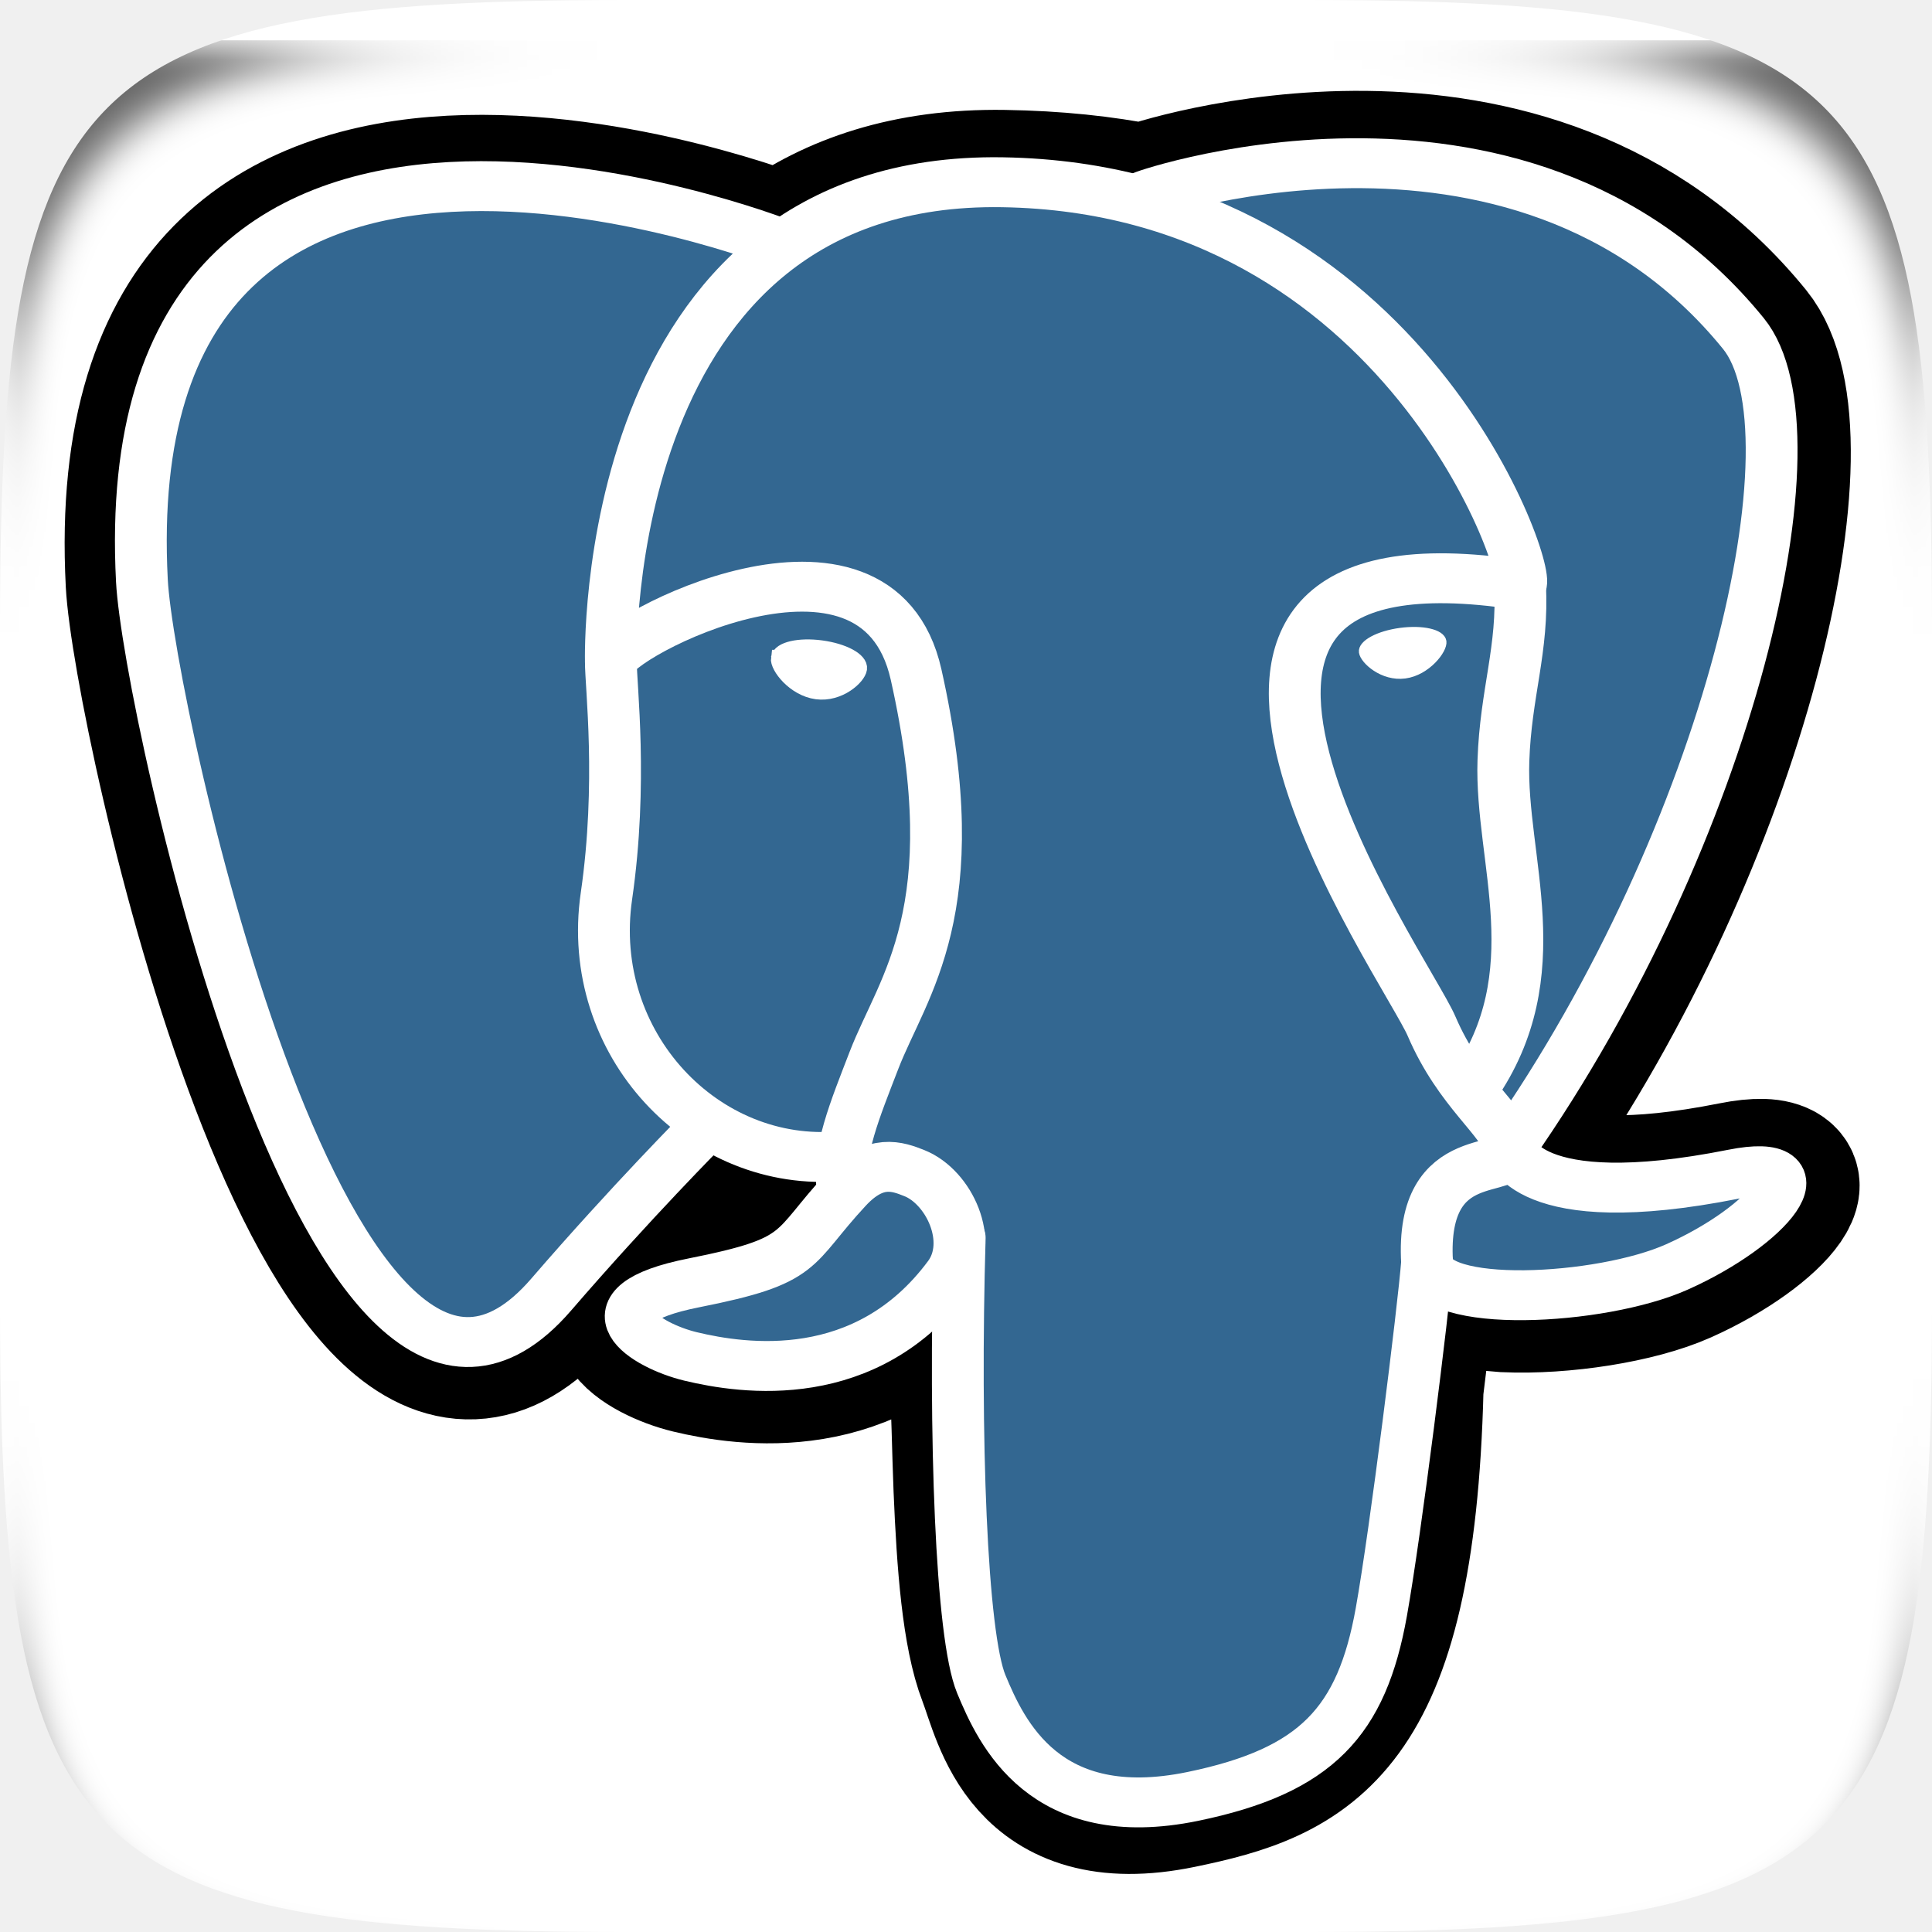
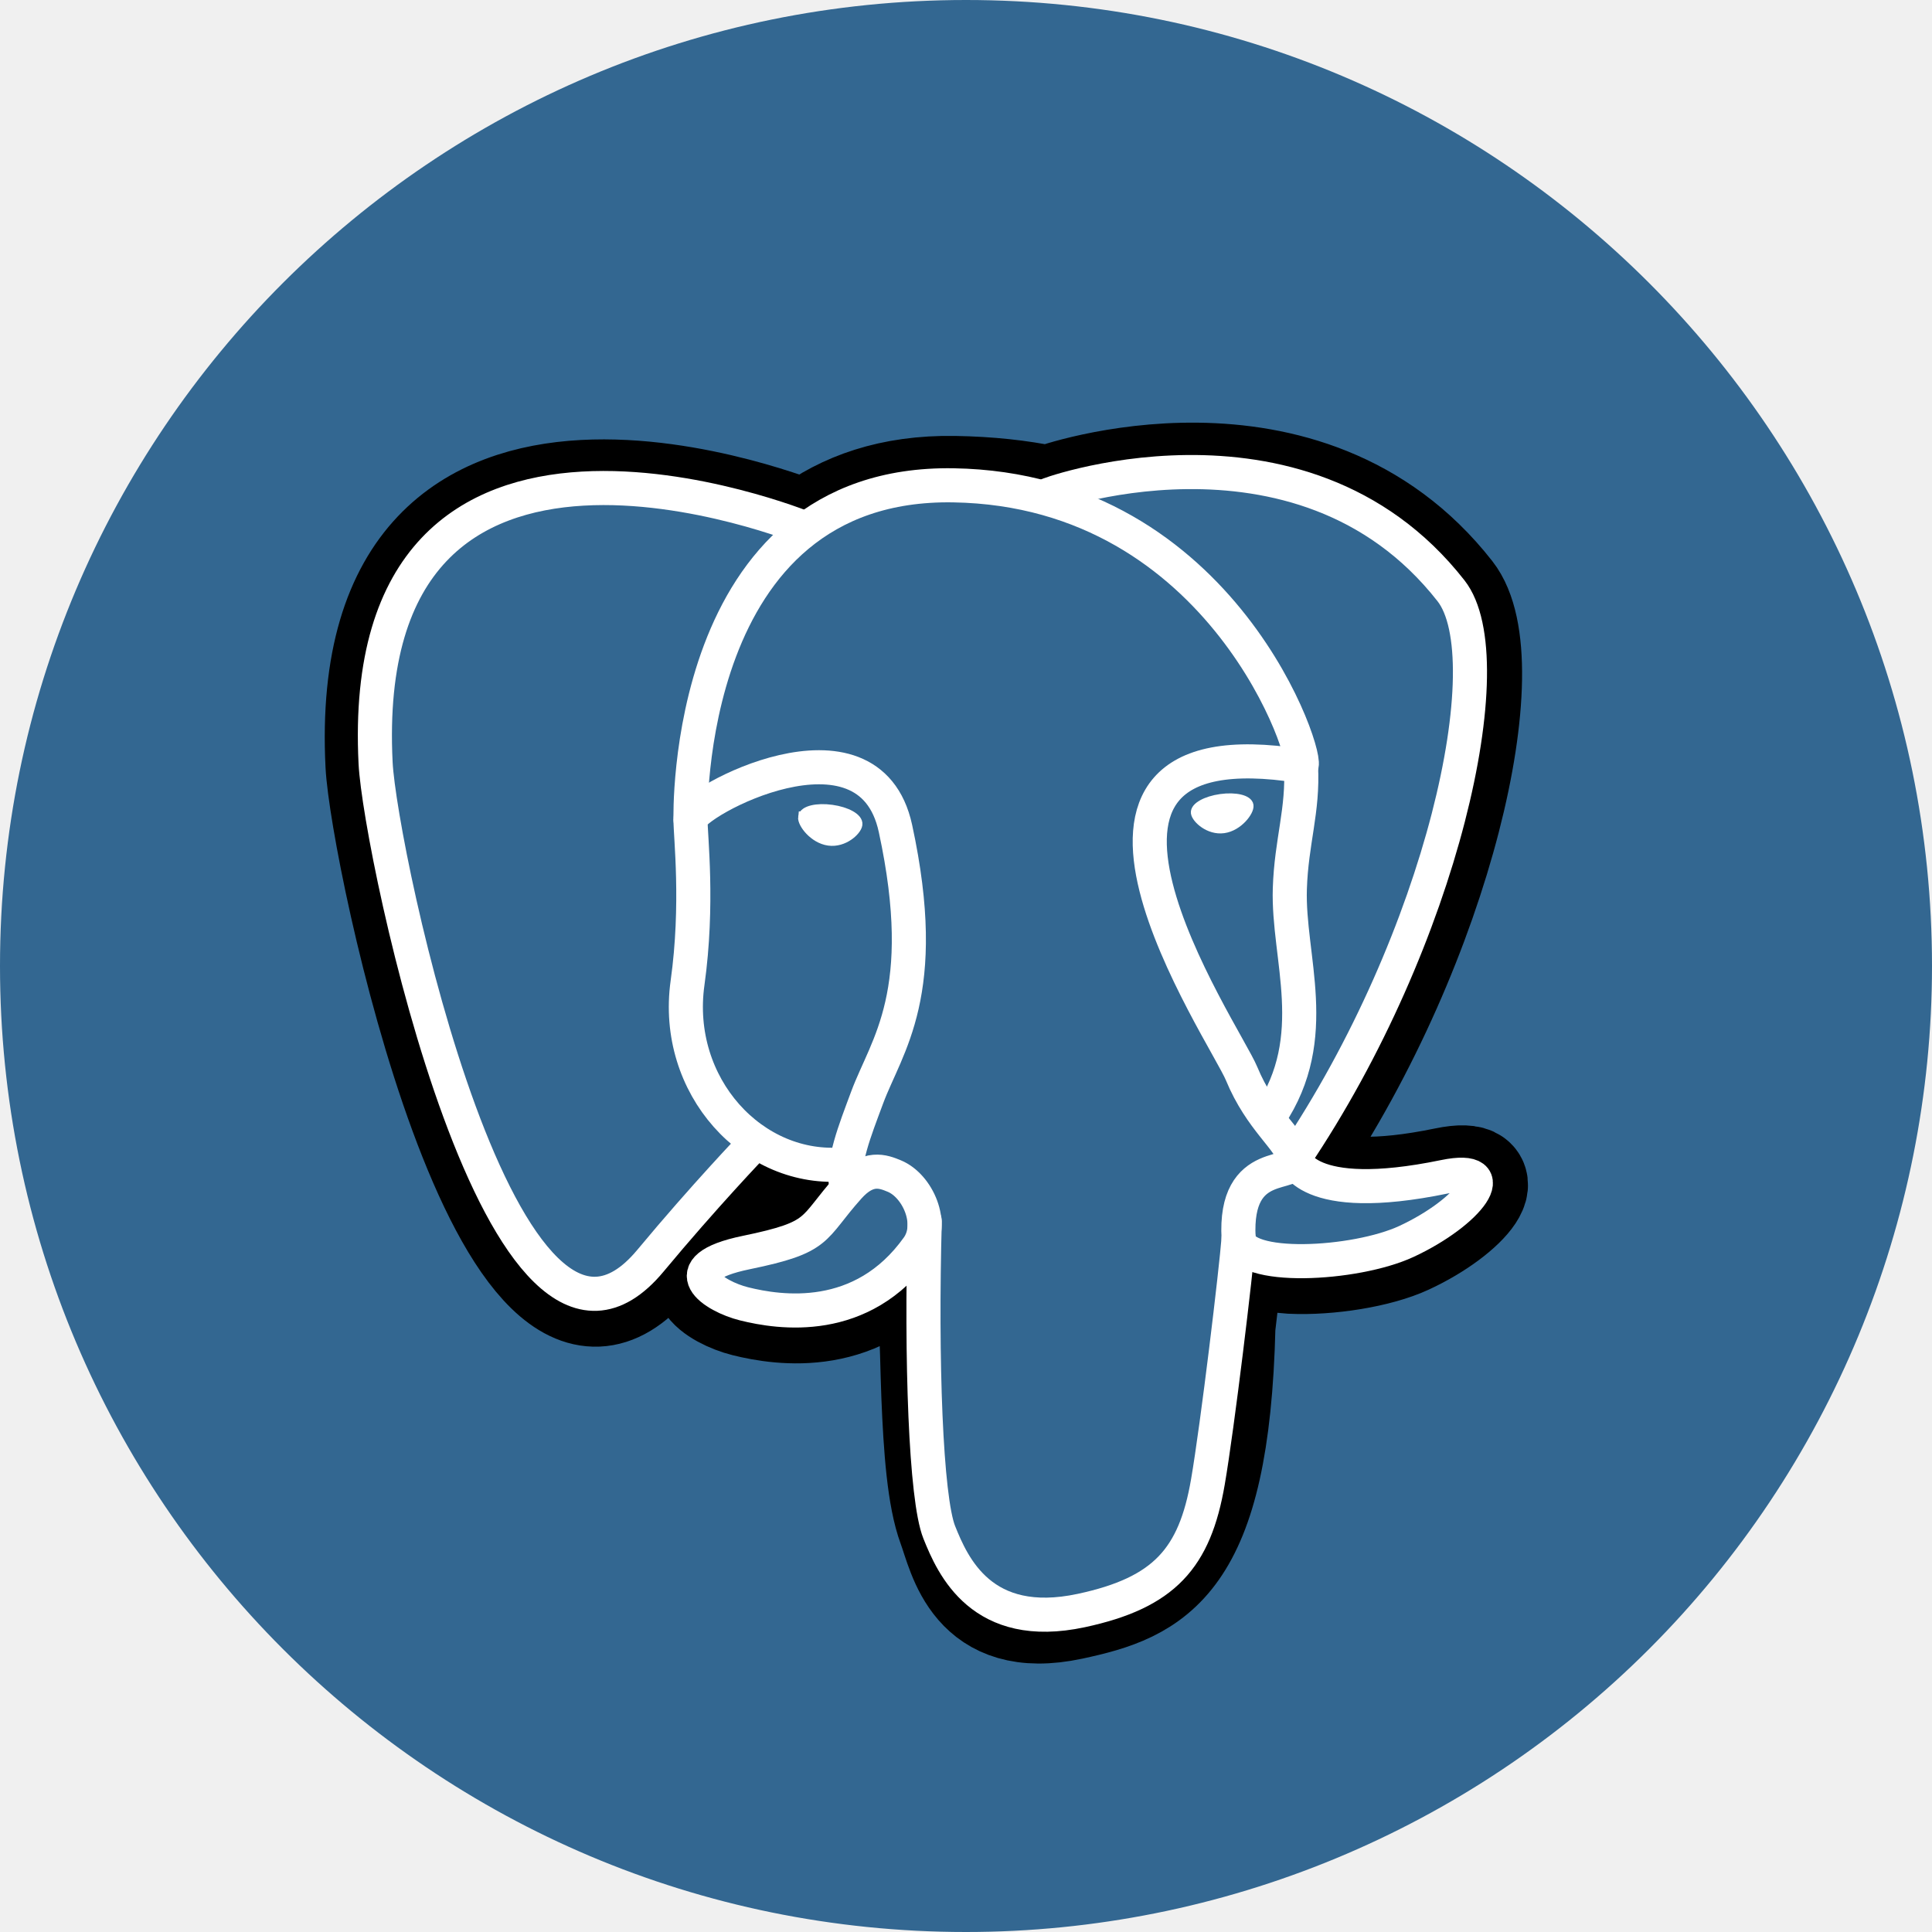
- <svg xmlns="http://www.w3.org/2000/svg" width="96" height="96" id="svg6517" version="1.1">
-   <defs id="defs6519">
-     <linearGradient id="linearGradient3947">
-       <stop style="stop-color:#ffffff;stop-opacity:1;" offset="0" id="stop3949" />
-       <stop style="stop-color:#ffffff;stop-opacity:0;" offset="1" id="stop3951" />
-     </linearGradient>
-     <linearGradient id="Background">
-       <stop id="stop4178" offset="0" style="stop-color:#b8b8b8;stop-opacity:1" />
-       <stop id="stop4180" offset="1" style="stop-color:#c9c9c9;stop-opacity:1" />
-     </linearGradient>
-     <filter style="color-interpolation-filters:sRGB;" id="filter1121">
-       <feFlood flood-opacity="0.6" flood-color="rgb(0,0,0)" result="flood" id="feFlood1123" />
-       <feComposite in="flood" in2="SourceGraphic" operator="out" result="composite1" id="feComposite1125" />
-       <feGaussianBlur in="composite1" stdDeviation="1" result="blur" id="feGaussianBlur1127" />
-       <feOffset dx="0" dy="2" result="offset" id="feOffset1129" />
-       <feComposite in="offset" in2="SourceGraphic" operator="atop" result="composite2" id="feComposite1131" />
-     </filter>
-     <filter style="color-interpolation-filters:sRGB;" id="filter950">
-       <feFlood flood-opacity="0.25" flood-color="rgb(0,0,0)" result="flood" id="feFlood952" />
-       <feComposite in="flood" in2="SourceGraphic" operator="in" result="composite1" id="feComposite954" />
-       <feGaussianBlur in="composite1" stdDeviation="1" result="blur" id="feGaussianBlur956" />
-       <feOffset dx="0" dy="1" result="offset" id="feOffset958" />
-       <feComposite in="SourceGraphic" in2="offset" operator="over" result="composite2" id="feComposite960" />
-     </filter>
-     <clipPath clipPathUnits="userSpaceOnUse" id="clipPath873">
-       <g transform="matrix(0,-0.6666667,0.6660448,0,-258.2599,677)" id="g875" style="fill:#ff00ff;fill-opacity:1;stroke:none;display:inline">
-         <path style="fill:#ff00ff;fill-opacity:1;stroke:none;display:inline" d="m 46.703,898.228 50.595,0 C 138.162,898.228 144,904.065 144,944.926 l 0,50.738 c 0,40.861 -5.838,46.698 -46.703,46.698 l -50.595,0 C 5.838,1042.362 0,1036.525 0,995.664 L 0,944.926 C 0,904.065 5.838,898.228 46.703,898.228 Z" id="path877" />
-       </g>
-     </clipPath>
-     <filter id="filter891">
-       <feGaussianBlur stdDeviation="0.72" id="feGaussianBlur893" />
-     </filter>
-   </defs>
-   <g id="layer1" transform="translate(268,-635.2908)" style="display:inline">
-     <path style="fill:#ffffff;fill-opacity:1;stroke:none;display:inline;filter:url(#filter1121);opacity:1" d="m -268,700.156 0,-33.73 c 0,-27.243 3.888,-31.135 31.103,-31.135 l 33.794,0 c 27.215,0 31.103,3.892 31.103,31.135 l 0,33.73 c 0,27.243 -3.888,31.135 -31.103,31.135 l -33.794,0 C -264.112,731.291 -268,727.399 -268,700.156 Z" id="path6455" />
-   </g>
-   <g id="layer3" style="display:inline">
-     <g transform="matrix(0.2065116,0,0,0.1989314,3.108346,4.513544)" id="Layer_x0020_3" style="fill:none;stroke:#ffffff;stroke-width:12.465;stroke-linecap:round;stroke-linejoin:round;stroke-miterlimit:4;display:inline">
-       <path style="fill:#000000;stroke:#000000;stroke-width:37.395;stroke-linecap:butt;stroke-linejoin:miter" d="m 323.205,324.227 c 2.833,-23.601 1.984,-27.062 19.563,-23.239 l 4.463,0.392 c 13.517,0.615 31.199,-2.174 41.587,-7 22.362,-10.376 35.622,-27.7 13.572,-23.148 -50.297,10.376 -53.755,-6.655 -53.755,-6.655 C 401.746,185.774 423.948,85.741 404.784,61.255 352.514,-5.534 262.036,26.049 260.522,26.869 l -0.482,0.089 c -9.938,-2.062 -21.06,-3.294 -33.554,-3.496 -22.761,-0.374 -40.032,5.967 -53.133,15.904 0,0 -161.408,-66.498 -153.899,83.628 1.597,31.936 45.777,241.655 98.47,178.31 19.259,-23.163 37.871,-42.748 37.871,-42.748 9.242,6.14 20.307,9.272 31.912,8.147 l 0.897,-0.765 c -0.281,2.876 -0.157,5.689 0.359,9.019 -13.572,15.167 -9.584,17.83 -36.723,23.416 -27.457,5.659 -11.326,15.734 -0.797,18.367 12.768,3.193 42.305,7.716 62.268,-20.224 l -0.795,3.188 c 5.325,4.26 4.965,30.619 5.72,49.452 0.756,18.834 2.017,36.409 5.856,46.771 3.839,10.36 8.369,37.05 44.036,29.406 29.809,-6.388 52.6,-15.582 54.677,-101.107" id="path3095" />
-       <path style="fill:#336791;stroke:none" d="m 402.395,271.23 c -50.302,10.376 -53.76,-6.655 -53.76,-6.655 53.111,-78.808 75.313,-178.843 56.153,-203.326 -52.27,-66.785 -142.752,-35.2 -144.262,-34.38 l -0.486,0.087 c -9.938,-2.063 -21.06,-3.292 -33.56,-3.496 -22.761,-0.373 -40.026,5.967 -53.127,15.902 0,0 -161.411,-66.495 -153.904,83.63 1.597,31.938 45.776,241.657 98.471,178.312 19.26,-23.163 37.869,-42.748 37.869,-42.748 9.243,6.14 20.308,9.272 31.908,8.147 l 0.901,-0.765 c -0.28,2.876 -0.152,5.689 0.361,9.019 -13.575,15.167 -9.586,17.83 -36.723,23.416 -27.459,5.659 -11.328,15.734 -0.796,18.367 12.768,3.193 42.307,7.716 62.266,-20.224 l -0.796,3.188 c 5.319,4.26 9.054,27.711 8.428,48.969 -0.626,21.259 -1.044,35.854 3.147,47.254 4.191,11.4 8.368,37.05 44.042,29.406 29.809,-6.388 45.256,-22.942 47.405,-50.555 1.525,-19.631 4.976,-16.729 5.194,-34.28 l 2.768,-8.309 c 3.192,-26.611 0.507,-35.196 18.872,-31.203 l 4.463,0.392 c 13.517,0.615 31.208,-2.174 41.591,-7 22.358,-10.376 35.618,-27.7 13.573,-23.148 z" id="path3097" />
-       <path d="m 215.866,286.484 c -1.385,49.516 0.348,99.377 5.193,111.495 4.848,12.118 15.223,35.688 50.9,28.045 29.806,-6.39 40.651,-18.756 45.357,-46.051 3.466,-20.082 10.148,-75.854 11.005,-87.281" id="path3099" />
-       <path d="m 173.104,38.256 c 0,0 -161.521,-66.016 -154.012,84.109 1.597,31.938 45.779,241.664 98.473,178.316 19.256,-23.166 36.671,-41.335 36.671,-41.335" id="path3101" />
-       <path d="m 260.349,26.207 c -5.591,1.753 89.848,-34.889 144.087,34.417 19.159,24.484 -3.043,124.519 -56.153,203.329" id="path3103" />
-       <path style="stroke-linejoin:bevel" d="m 348.282,263.953 c 0,0 3.461,17.036 53.764,6.653 22.04,-4.552 8.776,12.774 -13.577,23.155 -18.345,8.514 -59.474,10.696 -60.146,-1.069 -1.729,-30.355 21.647,-21.133 19.96,-28.739 -1.525,-6.85 -11.979,-13.573 -18.894,-30.338 -6.037,-14.633 -82.796,-126.849 21.287,-110.183 3.813,-0.789 -27.146,-99.002 -124.553,-100.599 -97.385,-1.597 -94.19,119.762 -94.19,119.762" id="path3105" />
-       <path d="m 188.604,274.334 c -13.577,15.166 -9.584,17.829 -36.723,23.417 -27.459,5.66 -11.326,15.733 -0.797,18.365 12.768,3.195 42.307,7.718 62.266,-20.229 6.078,-8.509 -0.036,-22.086 -8.385,-25.547 -4.034,-1.671 -9.428,-3.765 -16.361,3.994 z" id="path3107" />
-       <path d="m 187.715,274.069 c -1.368,-8.917 2.93,-19.528 7.536,-31.942 6.922,-18.626 22.893,-37.255 10.117,-96.339 -9.523,-44.029 -73.396,-9.163 -73.436,-3.193 -0.039,5.968 2.889,30.26 -1.067,58.548 -5.162,36.913 23.488,68.132 56.479,64.938" id="path3109" />
-       <path style="fill:#ffffff;stroke-width:4.155;stroke-linecap:butt;stroke-linejoin:miter" d="m 172.517,141.7 c -0.288,2.039 3.733,7.48 8.976,8.207 5.234,0.73 9.714,-3.522 9.998,-5.559 0.284,-2.039 -3.732,-4.285 -8.977,-5.015 -5.237,-0.731 -9.719,0.333 -9.996,2.367 z" id="path3111" />
-       <path style="fill:#ffffff;stroke-width:2.078;stroke-linecap:butt;stroke-linejoin:miter" d="m 331.941,137.543 c 0.284,2.039 -3.732,7.48 -8.976,8.207 -5.238,0.73 -9.718,-3.522 -10.005,-5.559 -0.277,-2.039 3.74,-4.285 8.979,-5.015 5.239,-0.73 9.718,0.333 10.002,2.368 z" id="path3113" />
-       <path d="m 350.676,123.432 c 0.863,15.994 -3.445,26.888 -3.988,43.914 -0.804,24.748 11.799,53.074 -7.191,81.435" id="path3115" />
-       <path style="stroke-width:3" d="M 0,60.232" id="path3117" />
-     </g>
-   </g>
-   <g id="layer2" style="display:none">
-     <g style="display:inline" transform="translate(-340,-581)" id="g4394" clip-path="none">
-       <g id="g855">
-         <g id="g870" clip-path="url(#clipPath873)" style="opacity:0.6;filter:url(#filter891)">
-           <path transform="matrix(1.499999,0,0,1.499999,-29.99979,-237.5428)" d="m 264,552.362 a 12,12 0 1 1 -24,0 12,12 0 1 1 24,0 z" id="path844" style="color:#000000;fill:#000000;fill-opacity:1;fill-rule:nonzero;stroke:none;stroke-width:4;marker:none;visibility:visible;display:inline;overflow:visible;enable-background:accumulate" />
-         </g>
-         <g id="g862">
-           <path style="color:#000000;fill:#f5f5f5;fill-opacity:1;fill-rule:nonzero;stroke:none;stroke-width:4;marker:none;visibility:visible;display:inline;overflow:visible;enable-background:accumulate" id="path4398" d="m 264,552.362 a 12,12 0 1 1 -24,0 12,12 0 1 1 24,0 z" transform="matrix(1.499999,0,0,1.499999,-29.99979,-238.5428)" />
-           <path transform="matrix(1.25,0,0,1.25,33,-100.4527)" d="m 264,552.362 a 12,12 0 1 1 -24,0 12,12 0 1 1 24,0 z" id="path4400" style="color:#000000;fill:#dd4814;fill-opacity:1;fill-rule:nonzero;stroke:none;stroke-width:4;marker:none;visibility:visible;display:inline;overflow:visible;enable-background:accumulate" />
-           <path style="color:#000000;fill:#f5f5f5;fill-opacity:1;fill-rule:nonzero;stroke:none;stroke-width:3;marker:none;visibility:visible;display:inline;overflow:visible;enable-background:accumulate" id="path4459" d="m 669.817,595.777 c -0.391,0.226 -3.626,-1.903 -4.076,-1.951 -0.449,-0.047 -4.057,1.363 -4.392,1.061 -0.336,-0.302 0.69,-4.037 0.596,-4.479 -0.094,-0.442 -2.55,-3.437 -2.366,-3.85 0.184,-0.413 4.053,-0.592 4.444,-0.818 0.391,-0.226 2.481,-3.487 2.93,-3.44 0.449,0.047 1.815,3.671 2.151,3.974 0.336,0.302 4.083,1.282 4.177,1.724 0.094,0.442 -2.931,2.861 -3.115,3.274 -0.184,0.413 0.043,4.279 -0.349,4.505 z" transform="matrix(1.511423,-0.1636638,0.1636638,1.511423,-755.3735,-191.9365)" />
-         </g>
+ <svg xmlns="http://www.w3.org/2000/svg" width="100px" height="100px" viewBox="0 0 100 100" version="1.1">
+   <defs />
+   <g id="Page-1" stroke="none" stroke-width="1" fill="none" fill-rule="evenodd">
+     <g id="postgresql">
+       <g>
+         <path d="M50,0 C22.386,-1.69088438e-15 3.38176876e-15,22.386 0,50 C-3.38176876e-15,77.614 22.386,100 50,100 C63.261,100 75.979,94.732 85.355,85.355 C94.732,75.979 100,63.261 100,50 C100,22.386 77.614,1.69088438e-15 50,0 Z" id="path4784" fill="#336791" fill-rule="nonzero" />
+         <path d="M63.37,68.657 C63.78,65.248 63.657,64.748 66.196,65.3 L66.841,65.356 C68.793,65.445 71.348,65.042 72.848,64.345 C76.078,62.847 77.994,60.344 74.809,61.002 C67.543,62.5 67.044,60.04 67.044,60.04 C74.716,48.657 77.923,34.207 75.154,30.67 C67.604,21.023 54.534,25.585 54.316,25.703 L54.246,25.716 C52.811,25.418 51.204,25.24 49.399,25.211 C46.111,25.157 43.617,26.073 41.724,27.509 C41.724,27.509 18.409,17.903 19.493,39.589 C19.724,44.202 26.106,74.496 33.717,65.346 C36.499,62 39.188,59.171 39.188,59.171 C40.523,60.057 42.121,60.51 43.798,60.347 L43.927,60.237 C43.887,60.652 43.905,61.059 43.979,61.54 C42.019,63.731 42.595,64.115 38.674,64.922 C34.708,65.74 37.038,67.195 38.559,67.575 C40.404,68.036 44.67,68.69 47.554,64.654 L47.439,65.114 C48.208,65.73 48.156,69.537 48.265,72.258 C48.375,74.978 48.557,77.517 49.111,79.014 C49.666,80.51 50.32,84.366 55.472,83.262 C59.778,82.339 63.07,81.011 63.37,68.657" id="path6" stroke="#000000" stroke-width="5.294" fill="#000000" fill-rule="nonzero" />
+         <path d="M74.809,61.001 C67.543,62.5 67.044,60.04 67.044,60.04 C74.716,48.656 77.923,34.206 75.155,30.67 C67.605,21.022 54.534,25.585 54.316,25.703 L54.246,25.716 C52.811,25.418 51.204,25.24 49.398,25.211 C46.111,25.157 43.617,26.073 41.724,27.508 C41.724,27.508 18.408,17.903 19.493,39.588 C19.723,44.202 26.105,74.496 33.717,65.346 C36.499,62 39.187,59.171 39.187,59.171 C40.522,60.057 42.121,60.51 43.796,60.347 L43.926,60.237 C43.886,60.652 43.904,61.059 43.979,61.54 C42.018,63.731 42.594,64.115 38.674,64.922 C34.707,65.74 37.038,67.195 38.559,67.575 C40.403,68.036 44.67,68.69 47.553,64.654 L47.438,65.114 C48.207,65.73 48.746,69.117 48.656,72.188 C48.565,75.259 48.505,77.367 49.11,79.014 C49.716,80.661 50.319,84.366 55.472,83.262 C59.778,82.339 62.009,79.948 62.32,75.959 C62.54,73.123 63.039,73.542 63.07,71.007 L63.47,69.807 C63.931,65.963 63.543,64.723 66.196,65.3 L66.841,65.356 C68.793,65.445 71.349,65.042 72.848,64.345 C76.078,62.846 77.993,60.344 74.809,61.001 L74.809,61.001 Z" id="path8" fill="#336791" fill-rule="nonzero" />
+         <path d="M47.865,63.205 C47.665,70.357 47.915,77.56 48.615,79.31 C49.316,81.061 50.814,84.465 55.968,83.361 C60.273,82.438 61.84,80.652 62.52,76.709 C63.02,73.808 63.986,65.752 64.109,64.101" id="path10" stroke="#FFFFFF" stroke-width="1.765" stroke-linecap="round" stroke-linejoin="round" />
+         <path d="M41.688,27.348 C41.688,27.348 18.357,17.812 19.441,39.498 C19.672,44.111 26.054,74.406 33.666,65.256 C36.447,61.909 38.963,59.285 38.963,59.285" id="path12" stroke="#FFFFFF" stroke-width="1.765" stroke-linecap="round" stroke-linejoin="round" />
+         <path d="M54.291,25.608 C53.483,25.861 67.269,20.568 75.104,30.579 C77.872,34.116 74.665,48.566 66.993,59.95" id="path14" stroke="#FFFFFF" stroke-width="1.765" stroke-linecap="round" stroke-linejoin="round" />
+         <path d="M66.993,59.95 C66.993,59.95 67.493,62.411 74.759,60.911 C77.943,60.254 76.027,62.756 72.798,64.256 C70.148,65.486 64.207,65.801 64.11,64.101 C63.86,59.717 67.237,61.049 66.993,59.95 C66.773,58.961 65.263,57.99 64.264,55.568 C63.392,53.454 52.304,37.244 67.339,39.652 C67.889,39.538 63.417,25.351 49.347,25.12 C35.28,24.89 35.741,42.42 35.741,42.42" id="path16" stroke="#FFFFFF" stroke-width="1.765" stroke-linecap="round" stroke-linejoin="bevel" />
+         <path d="M43.927,61.45 C41.966,63.64 42.543,64.025 38.623,64.832 C34.656,65.65 36.987,67.105 38.507,67.485 C40.352,67.947 44.619,68.6 47.502,64.563 C48.38,63.334 47.497,61.373 46.291,60.873 C45.708,60.631 44.929,60.329 43.927,61.45 L43.927,61.45 Z" id="path18" stroke="#FFFFFF" stroke-width="1.765" stroke-linecap="round" stroke-linejoin="round" />
+         <path d="M43.799,61.411 C43.601,60.123 44.222,58.591 44.887,56.797 C45.887,54.107 48.194,51.416 46.349,42.881 C44.973,36.521 35.747,41.558 35.741,42.42 C35.735,43.282 36.158,46.791 35.587,50.877 C34.841,56.209 38.98,60.719 43.745,60.258" id="path20" stroke="#FFFFFF" stroke-width="1.765" stroke-linecap="round" stroke-linejoin="round" />
+         <path d="M41.603,42.291 C41.562,42.585 42.143,43.371 42.9,43.476 C43.656,43.582 44.303,42.967 44.344,42.673 C44.385,42.379 43.805,42.054 43.048,41.949 C42.291,41.843 41.644,41.997 41.604,42.291 L41.603,42.291 Z" id="path22" stroke="#FFFFFF" stroke-width="0.588" fill="#FFFFFF" fill-rule="nonzero" />
+         <path d="M64.632,41.69 C64.673,41.985 64.093,42.771 63.336,42.876 C62.579,42.981 61.932,42.367 61.89,42.073 C61.85,41.778 62.431,41.454 63.187,41.348 C63.944,41.243 64.591,41.396 64.632,41.69 L64.632,41.69 Z" id="path24" stroke="#FFFFFF" stroke-width="0.5" fill="#FFFFFF" fill-rule="nonzero" />
+         <path d="M67.339,39.652 C67.463,41.962 66.841,43.536 66.762,45.995 C66.646,49.57 68.467,53.662 65.724,57.759" id="path26" stroke="#FFFFFF" stroke-width="1.765" stroke-linecap="round" stroke-linejoin="round" />
+         <g id="path28" stroke-linecap="round" stroke-linejoin="round" transform="translate(16.68335, 21.8221)" />
      </g>
    </g>
  </g>
</svg>
